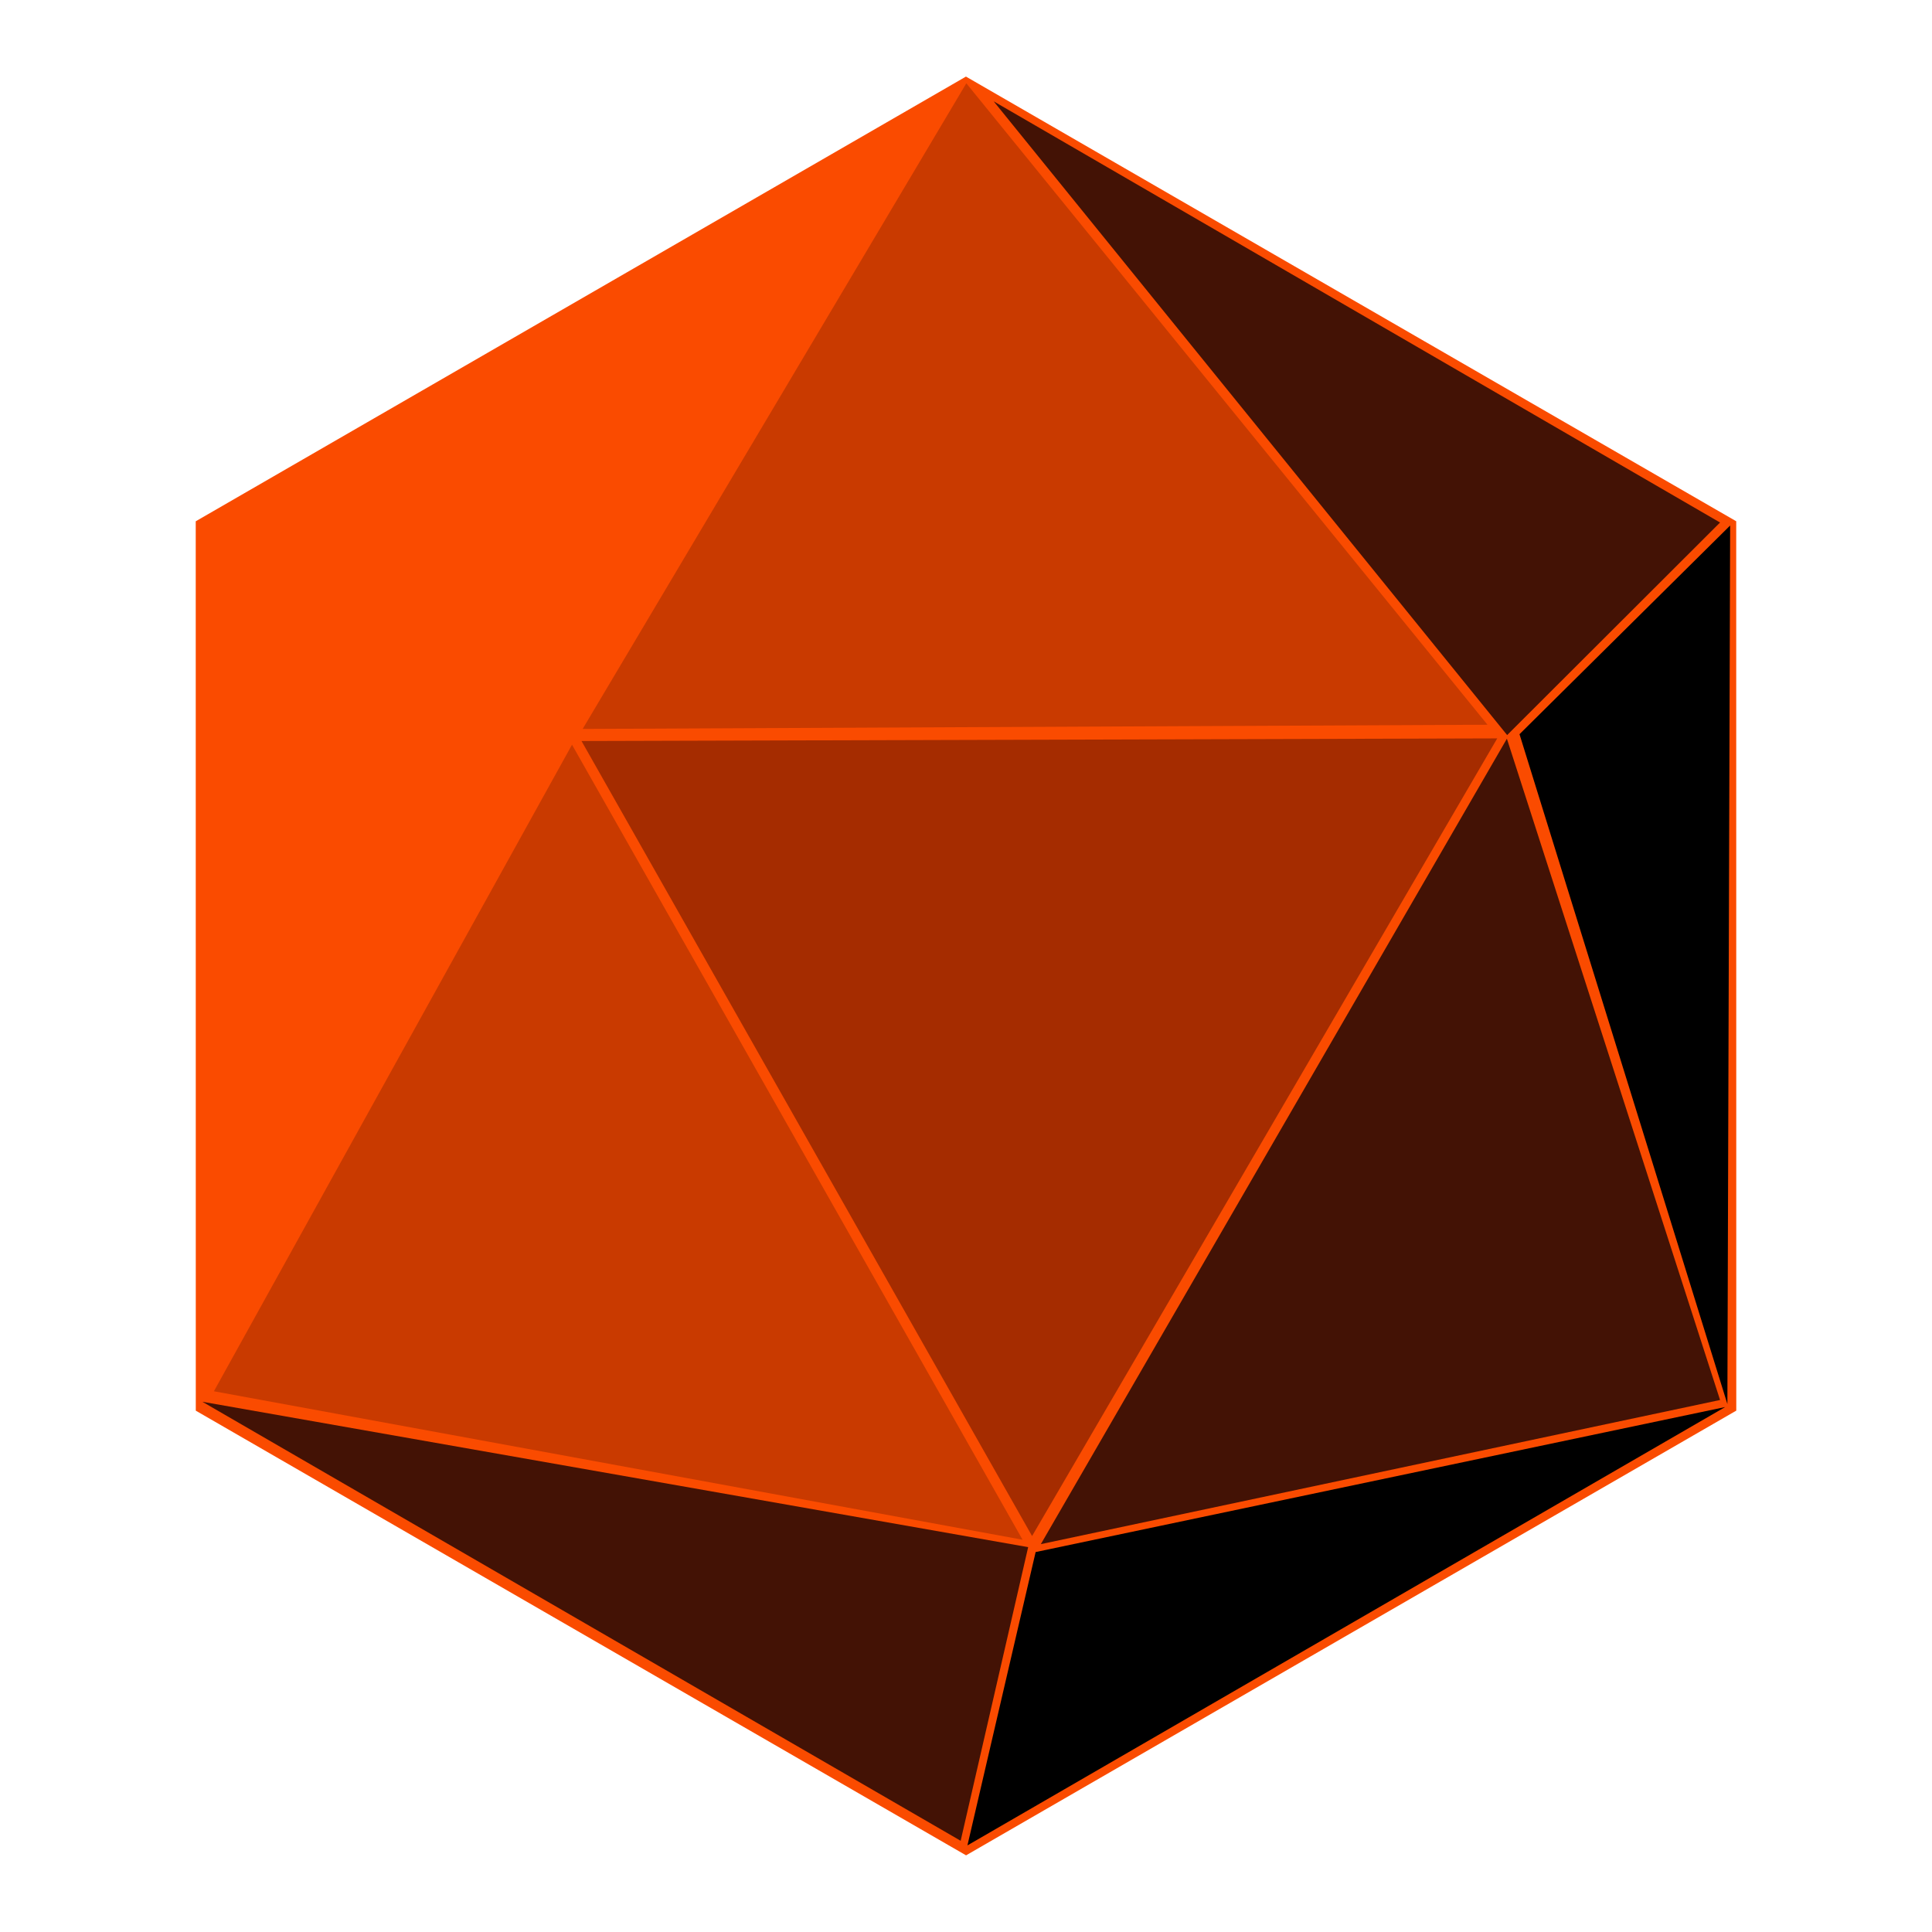
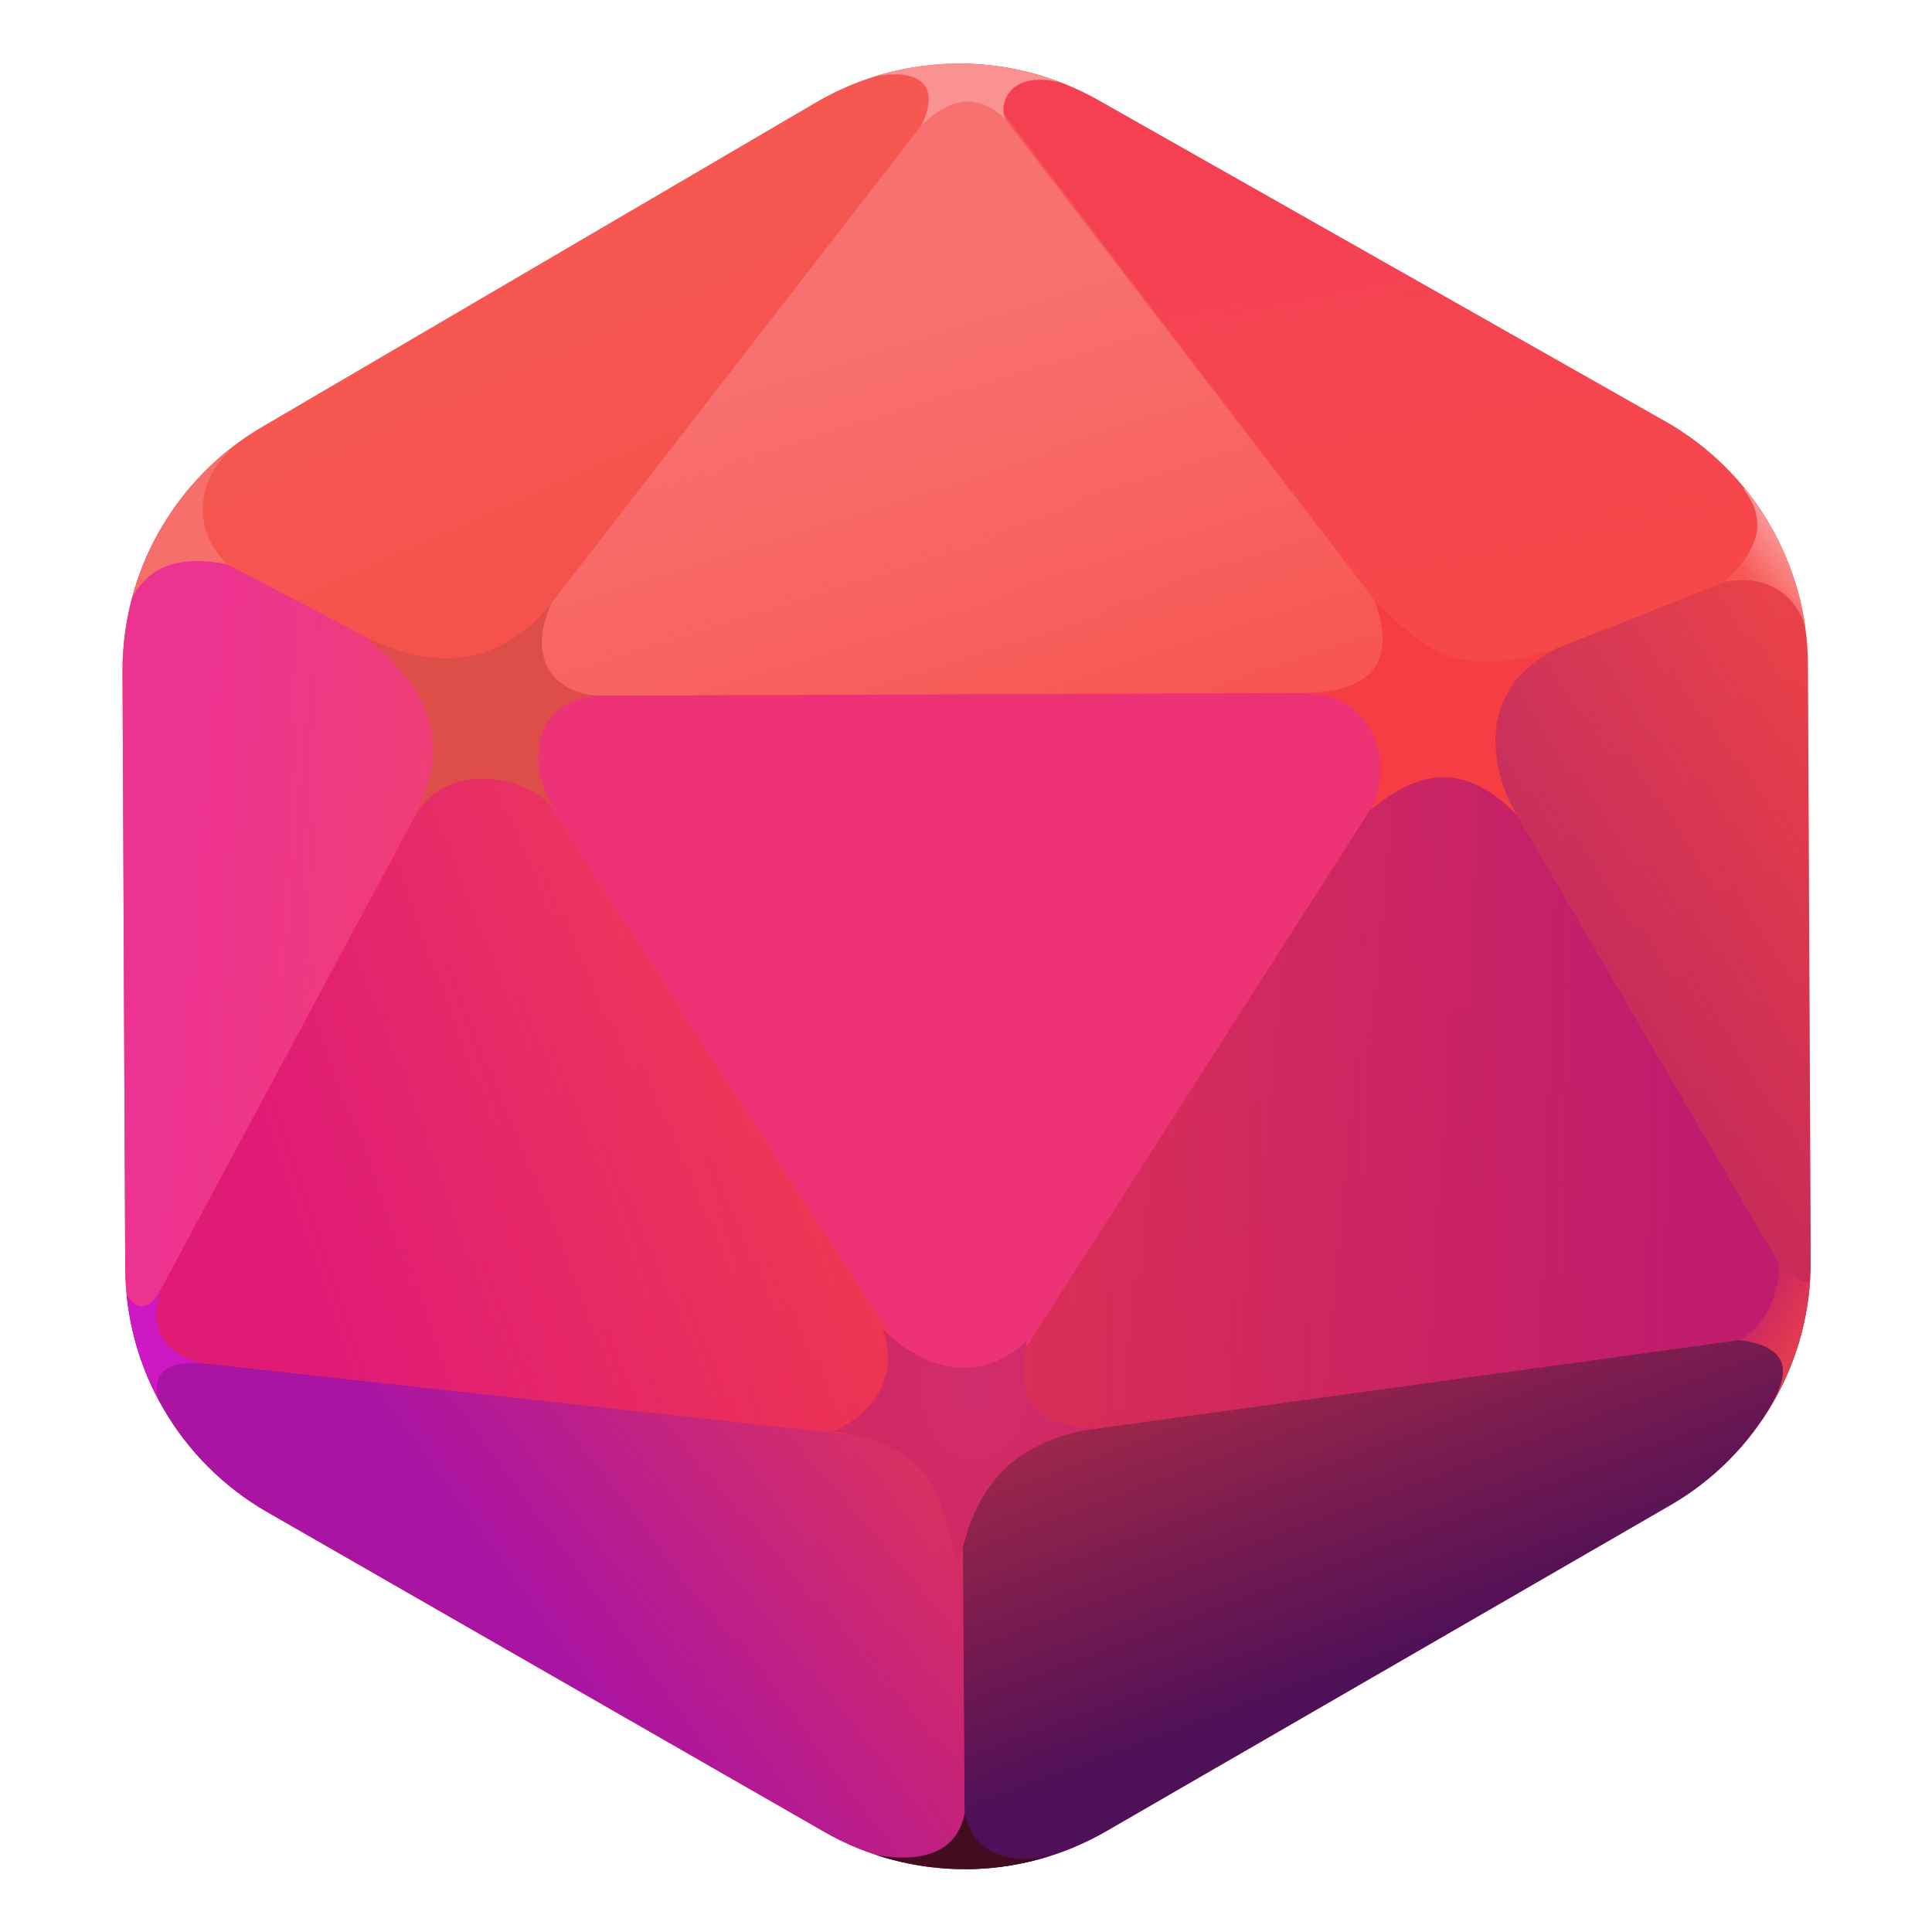
- <svg xmlns="http://www.w3.org/2000/svg" width="128" height="128" viewBox="0 0 33.867 33.867" version="1.1" id="svg1">
-   <defs id="defs1" />
-   <g id="layer1">
-     <g id="g1643" transform="matrix(0.6118397,0,0,0.6118397,362.9968,-146.0735)" style="display:inline;enable-background:new">
-       <path style="fill:#fa4b00;fill-opacity:1;stroke:none;stroke-width:1.8;stroke-dasharray:none;stroke-opacity:1" id="path89-7-8-7" d="m -73.755,68.316 -15.844,9.148 -15.844,-9.148 0,-18.296 15.844,-9.148 15.844,9.148 z" transform="matrix(0.6963288,-1.206201,1.206201,0.6963288,-574.589,117.1451)" />
-       <path style="fill:#a52c00;fill-opacity:1;stroke:#be0000;stroke-width:0;stroke-linejoin:round;stroke-dasharray:none;stroke-opacity:1" d="m -576.627,259.975 26.236,-0.075 -13.327,22.853 z" id="path1633-4-4" />
-       <path style="fill:#c93a00;fill-opacity:1;stroke:#be0000;stroke-width:0;stroke-linejoin:round;stroke-dasharray:none;stroke-opacity:1" d="m -550.67,259.509 -25.924,0.12 10.992,-18.498 z" id="path1634-5-4" />
-       <path style="fill:#c93a00;fill-opacity:1;stroke:#be0000;stroke-width:0;stroke-linejoin:round;stroke-dasharray:none;stroke-opacity:1" d="m -576.899,260.081 12.909,22.778 -23.169,-4.254 z" id="path1635-0-3" />
-       <path style="fill:#431205;fill-opacity:1;stroke:#be0000;stroke-width:0;stroke-linejoin:round;stroke-dasharray:none;stroke-opacity:1" d="m -544.007,278.855 -19.46,4.13 13.353,-23.076 z" id="path1636-36-0" />
-       <path style="fill:#000000;fill-opacity:1;stroke:#be0000;stroke-width:0;stroke-linejoin:round;stroke-dasharray:none;stroke-opacity:1" d="m -543.718,253.801 -0.079,25.17 -5.956,-19.191 z" id="path1639-6-6" />
-       <path style="fill:#431205;fill-opacity:1;stroke:#be0000;stroke-width:0;stroke-linejoin:round;stroke-dasharray:none;stroke-opacity:1" d="m -544.007,253.715 -6.1,6.09 -14.711,-18.157 z" id="path1640-3-8" />
-       <path style="fill:#431205;fill-opacity:1;stroke:#be0000;stroke-width:0;stroke-linejoin:round;stroke-dasharray:none;stroke-opacity:1" d="m -563.83,283.071 -1.934,8.413 -21.725,-12.578 z" id="path1641-2-8" />
-       <path style="fill:#000000;fill-opacity:1;stroke:#be0000;stroke-width:0;stroke-linejoin:round;stroke-dasharray:none;stroke-opacity:1" d="m -563.616,283.212 19.756,-4.155 -21.71,12.559 z" id="path1642-0-4" />
+ <svg xmlns="http://www.w3.org/2000/svg" height="128px" viewBox="0 0 128 128" width="128px">
+   <clipPath id="a">
+     <path d="m 8 4 h 112 v 120 h -112 z m 0 0" />
+   </clipPath>
+   <clipPath id="b">
+     <path d="m 110.664 99.723 l -37.371 21.598 c -5.785 3.348 -12.918 3.355 -18.715 0.027 l -36.867 -21.164 c -5.797 -3.328 -9.383 -9.492 -9.414 -16.176 l -0.18 -39.48 c -0.031 -6.684 3.5 -12.879 9.266 -16.258 l 36.684 -21.488 c 5.77 -3.379 12.898 -3.43 18.715 -0.133 l 37.555 21.273 c 5.812 3.293 9.414 9.441 9.445 16.121 l 0.18 39.48 c 0.031 6.676 -3.516 12.859 -9.297 16.199 z m 0 0" />
+   </clipPath>
+   <linearGradient id="c" gradientTransform="matrix(0.409876 -0.0955931 0.0955931 0.409876 54.81178 57.34241)" gradientUnits="userSpaceOnUse" x1="-37.559" x2="23.798" y1="-97.814" y2="224.695">
+     <stop offset="0" stop-color="#f65751" />
+     <stop offset="1" stop-color="#f5322c" />
+   </linearGradient>
+   <clipPath id="d">
+     <path d="m 31 4 h 65 v 43 h -65 z m 0 0" />
+   </clipPath>
+   <clipPath id="e">
+     <path d="m 110.664 99.723 l -37.371 21.598 c -5.785 3.348 -12.918 3.355 -18.715 0.027 l -36.867 -21.164 c -5.797 -3.328 -9.383 -9.492 -9.414 -16.176 l -0.18 -39.48 c -0.031 -6.684 3.5 -12.879 9.266 -16.258 l 36.684 -21.488 c 5.77 -3.379 12.898 -3.43 18.715 -0.133 l 37.555 21.273 c 5.812 3.293 9.414 9.441 9.445 16.121 l 0.18 39.48 c 0.031 6.676 -3.516 12.859 -9.297 16.199 z m 0 0" />
+   </clipPath>
+   <linearGradient id="f" gradientUnits="userSpaceOnUse" x1="63.771" x2="77.56" y1="17.588" y2="61.782">
+     <stop offset="0" stop-color="#f87171" />
+     <stop offset="1" stop-color="#f87171" stop-opacity="0" />
+   </linearGradient>
+   <clipPath id="g">
+     <path d="m 31 45 h 65 v 51 h -65 z m 0 0" />
+   </clipPath>
+   <clipPath id="h">
+     <path d="m 110.664 99.723 l -37.371 21.598 c -5.785 3.348 -12.918 3.355 -18.715 0.027 l -36.867 -21.164 c -5.797 -3.328 -9.383 -9.492 -9.414 -16.176 l -0.18 -39.48 c -0.031 -6.684 3.5 -12.879 9.266 -16.258 l 36.684 -21.488 c 5.77 -3.379 12.898 -3.43 18.715 -0.133 l 37.555 21.273 c 5.812 3.293 9.414 9.441 9.445 16.121 l 0.18 39.48 c 0.031 6.676 -3.516 12.859 -9.297 16.199 z m 0 0" />
+   </clipPath>
+   <clipPath id="i">
+     <path d="m 8 46 h 56 v 50 h -56 z m 0 0" />
+   </clipPath>
+   <clipPath id="j">
+     <path d="m 110.664 99.723 l -37.371 21.598 c -5.785 3.348 -12.918 3.355 -18.715 0.027 l -36.867 -21.164 c -5.797 -3.328 -9.383 -9.492 -9.414 -16.176 l -0.18 -39.48 c -0.031 -6.684 3.5 -12.879 9.266 -16.258 l 36.684 -21.488 c 5.77 -3.379 12.898 -3.43 18.715 -0.133 l 37.555 21.273 c 5.812 3.293 9.414 9.441 9.445 16.121 l 0.18 39.48 c 0.031 6.676 -3.516 12.859 -9.297 16.199 z m 0 0" />
+   </clipPath>
+   <linearGradient id="k" gradientUnits="userSpaceOnUse" x1="20.495" x2="71.196" y1="83.702" y2="66.555">
+     <stop offset="0" stop-color="#e01b76" />
+     <stop offset="1" stop-color="#e01b76" stop-opacity="0" />
+   </linearGradient>
+   <clipPath id="l">
+     <path d="m 63 45 h 57 v 51 h -57 z m 0 0" />
+   </clipPath>
+   <clipPath id="m">
+     <path d="m 110.664 99.723 l -37.371 21.598 c -5.785 3.348 -12.918 3.355 -18.715 0.027 l -36.867 -21.164 c -5.797 -3.328 -9.383 -9.492 -9.414 -16.176 l -0.18 -39.48 c -0.031 -6.684 3.5 -12.879 9.266 -16.258 l 36.684 -21.488 c 5.77 -3.379 12.898 -3.43 18.715 -0.133 l 37.555 21.273 c 5.812 3.293 9.414 9.441 9.445 16.121 l 0.18 39.48 c 0.031 6.676 -3.516 12.859 -9.297 16.199 z m 0 0" />
+   </clipPath>
+   <linearGradient id="n" gradientUnits="userSpaceOnUse" x1="111.324" x2="20.495" y1="82.995" y2="82.288">
+     <stop offset="0" stop-color="#c01c6d" />
+     <stop offset="1" stop-color="#c01c6d" stop-opacity="0" />
+   </linearGradient>
+   <clipPath id="o">
+     <path d="m 95 36 h 25 v 53 h -25 z m 0 0" />
+   </clipPath>
+   <clipPath id="p">
+     <path d="m 110.664 99.723 l -37.371 21.598 c -5.785 3.348 -12.918 3.355 -18.715 0.027 l -36.867 -21.164 c -5.797 -3.328 -9.383 -9.492 -9.414 -16.176 l -0.18 -39.48 c -0.031 -6.684 3.5 -12.879 9.266 -16.258 l 36.684 -21.488 c 5.77 -3.379 12.898 -3.43 18.715 -0.133 l 37.555 21.273 c 5.812 3.293 9.414 9.441 9.445 16.121 l 0.18 39.48 c 0.031 6.676 -3.516 12.859 -9.297 16.199 z m 0 0" />
+   </clipPath>
+   <linearGradient id="q" gradientUnits="userSpaceOnUse" x1="89.695" x2="135.553" y1="80.52" y2="53.282">
+     <stop offset="0" stop-color="#a51d6f" />
+     <stop offset="1" stop-color="#a51d6f" stop-opacity="0" />
+   </linearGradient>
+   <clipPath id="r">
+     <path d="m 63 88 h 57 v 36 h -57 z m 0 0" />
+   </clipPath>
+   <clipPath id="s">
+     <path d="m 110.664 99.723 l -37.371 21.598 c -5.785 3.348 -12.918 3.355 -18.715 0.027 l -36.867 -21.164 c -5.797 -3.328 -9.383 -9.492 -9.414 -16.176 l -0.18 -39.48 c -0.031 -6.684 3.5 -12.879 9.266 -16.258 l 36.684 -21.488 c 5.77 -3.379 12.898 -3.43 18.715 -0.133 l 37.555 21.273 c 5.812 3.293 9.414 9.441 9.445 16.121 l 0.18 39.48 c 0.031 6.676 -3.516 12.859 -9.297 16.199 z m 0 0" />
+   </clipPath>
+   <linearGradient id="t" gradientUnits="userSpaceOnUse" x1="91.978" x2="75.615" y1="110.523" y2="66.555">
+     <stop offset="0" stop-color="#4e1058" />
+     <stop offset="1" stop-color="#4e1058" stop-opacity="0" />
+   </linearGradient>
+   <clipPath id="u">
+     <path d="m 8 89 h 56 v 35 h -56 z m 0 0" />
+   </clipPath>
+   <clipPath id="v">
+     <path d="m 110.664 99.723 l -37.371 21.598 c -5.785 3.348 -12.918 3.355 -18.715 0.027 l -36.867 -21.164 c -5.797 -3.328 -9.383 -9.492 -9.414 -16.176 l -0.18 -39.48 c -0.031 -6.684 3.5 -12.879 9.266 -16.258 l 36.684 -21.488 c 5.77 -3.379 12.898 -3.43 18.715 -0.133 l 37.555 21.273 c 5.812 3.293 9.414 9.441 9.445 16.121 l 0.18 39.48 c 0.031 6.676 -3.516 12.859 -9.297 16.199 z m 0 0" />
+   </clipPath>
+   <linearGradient id="w" gradientUnits="userSpaceOnUse" x1="39.615" x2="74.024" y1="112.848" y2="88.062">
+     <stop offset="0" stop-color="#aa14a2" />
+     <stop offset="1" stop-color="#aa14a2" stop-opacity="0" />
+   </linearGradient>
+   <clipPath id="x">
+     <path d="m 8 33 h 24 v 57 h -24 z m 0 0" />
+   </clipPath>
+   <clipPath id="y">
+     <path d="m 110.664 99.723 l -37.371 21.598 c -5.785 3.348 -12.918 3.355 -18.715 0.027 l -36.867 -21.164 c -5.797 -3.328 -9.383 -9.492 -9.414 -16.176 l -0.18 -39.48 c -0.031 -6.684 3.5 -12.879 9.266 -16.258 l 36.684 -21.488 c 5.77 -3.379 12.898 -3.43 18.715 -0.133 l 37.555 21.273 c 5.812 3.293 9.414 9.441 9.445 16.121 l 0.18 39.48 c 0.031 6.676 -3.516 12.859 -9.297 16.199 z m 0 0" />
+   </clipPath>
+   <linearGradient id="z" gradientUnits="userSpaceOnUse" x1="12.495" x2="53.872" y1="58.246" y2="61.782">
+     <stop offset="0" stop-color="#ed3391" />
+     <stop offset="1" stop-color="#ed3391" stop-opacity="0" />
+   </linearGradient>
+   <clipPath id="A">
+     <path d="m 60 4 h 60 v 42 h -60 z m 0 0" />
+   </clipPath>
+   <clipPath id="B">
+     <path d="m 110.664 99.723 l -37.371 21.598 c -5.785 3.348 -12.918 3.355 -18.715 0.027 l -36.867 -21.164 c -5.797 -3.328 -9.383 -9.492 -9.414 -16.176 l -0.18 -39.48 c -0.031 -6.684 3.5 -12.879 9.266 -16.258 l 36.684 -21.488 c 5.77 -3.379 12.898 -3.43 18.715 -0.133 l 37.555 21.273 c 5.812 3.293 9.414 9.441 9.445 16.121 l 0.18 39.48 c 0.031 6.676 -3.516 12.859 -9.297 16.199 z m 0 0" />
+   </clipPath>
+   <linearGradient id="C" gradientUnits="userSpaceOnUse" x1="91.349" x2="99.311" y1="12.495" y2="51.964">
+     <stop offset="0" stop-color="#f54054" />
+     <stop offset="1" stop-color="#f54054" stop-opacity="0" />
+   </linearGradient>
+   <clipPath id="D">
+     <path d="m 55 88 h 18 v 16 h -18 z m 0 0" />
+   </clipPath>
+   <clipPath id="E">
+     <path d="m 110.664 99.723 l -37.371 21.598 c -5.785 3.348 -12.918 3.355 -18.715 0.027 l -36.867 -21.164 c -5.797 -3.328 -9.383 -9.492 -9.414 -16.176 l -0.18 -39.48 c -0.031 -6.684 3.5 -12.879 9.266 -16.258 l 36.684 -21.488 c 5.77 -3.379 12.898 -3.43 18.715 -0.133 l 37.555 21.273 c 5.812 3.293 9.414 9.441 9.445 16.121 l 0.18 39.48 c 0.031 6.676 -3.516 12.859 -9.297 16.199 z m 0 0" />
+   </clipPath>
+   <radialGradient id="F" cx="64.567" cy="263.573" gradientTransform="matrix(0 2.037129 -1.537457 0.00000145 469.7989 -39.43222)" gradientUnits="userSpaceOnUse" r="8.895">
+     <stop offset="0" stop-color="#d12c6c" />
+     <stop offset="1" stop-color="#cf275e" />
+   </radialGradient>
+   <clipPath id="G">
+     <path d="m 115 83 h 5 v 11 h -5 z m 0 0" />
+   </clipPath>
+   <clipPath id="H">
+     <path d="m 110.664 99.723 l -37.371 21.598 c -5.785 3.348 -12.918 3.355 -18.715 0.027 l -36.867 -21.164 c -5.797 -3.328 -9.383 -9.492 -9.414 -16.176 l -0.18 -39.48 c -0.031 -6.684 3.5 -12.879 9.266 -16.258 l 36.684 -21.488 c 5.77 -3.379 12.898 -3.43 18.715 -0.133 l 37.555 21.273 c 5.812 3.293 9.414 9.441 9.445 16.121 l 0.18 39.48 c 0.031 6.676 -3.516 12.859 -9.297 16.199 z m 0 0" />
+   </clipPath>
+   <linearGradient id="I" gradientUnits="userSpaceOnUse" x1="120.422" x2="115.194" y1="88.062" y2="85.043">
+     <stop offset="0" stop-color="#e73f4b" />
+     <stop offset="1" stop-color="#c11c6b" />
+   </linearGradient>
+   <clipPath id="J">
+     <path d="m 86 39 h 18 v 16 h -18 z m 0 0" />
+   </clipPath>
+   <clipPath id="K">
+     <path d="m 110.664 99.723 l -37.371 21.598 c -5.785 3.348 -12.918 3.355 -18.715 0.027 l -36.867 -21.164 c -5.797 -3.328 -9.383 -9.492 -9.414 -16.176 l -0.18 -39.48 c -0.031 -6.684 3.5 -12.879 9.266 -16.258 l 36.684 -21.488 c 5.77 -3.379 12.898 -3.43 18.715 -0.133 l 37.555 21.273 c 5.812 3.293 9.414 9.441 9.445 16.121 l 0.18 39.48 c 0.031 6.676 -3.516 12.859 -9.297 16.199 z m 0 0" />
+   </clipPath>
+   <clipPath id="L">
+     <path d="m 24 39 h 16 v 16 h -16 z m 0 0" />
+   </clipPath>
+   <clipPath id="M">
+     <path d="m 110.664 99.723 l -37.371 21.598 c -5.785 3.348 -12.918 3.355 -18.715 0.027 l -36.867 -21.164 c -5.797 -3.328 -9.383 -9.492 -9.414 -16.176 l -0.18 -39.48 c -0.031 -6.684 3.5 -12.879 9.266 -16.258 l 36.684 -21.488 c 5.77 -3.379 12.898 -3.43 18.715 -0.133 l 37.555 21.273 c 5.812 3.293 9.414 9.441 9.445 16.121 l 0.18 39.48 c 0.031 6.676 -3.516 12.859 -9.297 16.199 z m 0 0" />
+   </clipPath>
+   <clipPath id="N">
+     <path d="m 57 4 h 14 v 5 h -14 z m 0 0" />
+   </clipPath>
+   <clipPath id="O">
+     <path d="m 110.664 99.723 l -37.371 21.598 c -5.785 3.348 -12.918 3.355 -18.715 0.027 l -36.867 -21.164 c -5.797 -3.328 -9.383 -9.492 -9.414 -16.176 l -0.18 -39.48 c -0.031 -6.684 3.5 -12.879 9.266 -16.258 l 36.684 -21.488 c 5.77 -3.379 12.898 -3.43 18.715 -0.133 l 37.555 21.273 c 5.812 3.293 9.414 9.441 9.445 16.121 l 0.18 39.48 c 0.031 6.676 -3.516 12.859 -9.297 16.199 z m 0 0" />
+   </clipPath>
+   <clipPath id="P">
+     <path d="m 8 29 h 8 v 12 h -8 z m 0 0" />
+   </clipPath>
+   <clipPath id="Q">
+     <path d="m 110.664 99.723 l -37.371 21.598 c -5.785 3.348 -12.918 3.355 -18.715 0.027 l -36.867 -21.164 c -5.797 -3.328 -9.383 -9.492 -9.414 -16.176 l -0.18 -39.48 c -0.031 -6.684 3.5 -12.879 9.266 -16.258 l 36.684 -21.488 c 5.77 -3.379 12.898 -3.43 18.715 -0.133 l 37.555 21.273 c 5.812 3.293 9.414 9.441 9.445 16.121 l 0.18 39.48 c 0.031 6.676 -3.516 12.859 -9.297 16.199 z m 0 0" />
+   </clipPath>
+   <clipPath id="R">
+     <path d="m 114 32 h 6 v 11 h -6 z m 0 0" />
+   </clipPath>
+   <clipPath id="S">
+     <path d="m 110.664 99.723 l -37.371 21.598 c -5.785 3.348 -12.918 3.355 -18.715 0.027 l -36.867 -21.164 c -5.797 -3.328 -9.383 -9.492 -9.414 -16.176 l -0.18 -39.48 c -0.031 -6.684 3.5 -12.879 9.266 -16.258 l 36.684 -21.488 c 5.77 -3.379 12.898 -3.43 18.715 -0.133 l 37.555 21.273 c 5.812 3.293 9.414 9.441 9.445 16.121 l 0.18 39.48 c 0.031 6.676 -3.516 12.859 -9.297 16.199 z m 0 0" />
+   </clipPath>
+   <linearGradient id="T" gradientUnits="userSpaceOnUse" x1="115.744" x2="118.395" y1="38.438" y2="36.384">
+     <stop offset="0" stop-color="#f75753" />
+     <stop offset="1" stop-color="#fa9292" />
+   </linearGradient>
+   <clipPath id="U">
+     <path d="m 8 85 h 6 v 10 h -6 z m 0 0" />
+   </clipPath>
+   <clipPath id="V">
+     <path d="m 110.664 99.723 l -37.371 21.598 c -5.785 3.348 -12.918 3.355 -18.715 0.027 l -36.867 -21.164 c -5.797 -3.328 -9.383 -9.492 -9.414 -16.176 l -0.18 -39.48 c -0.031 -6.684 3.5 -12.879 9.266 -16.258 l 36.684 -21.488 c 5.77 -3.379 12.898 -3.43 18.715 -0.133 l 37.555 21.273 c 5.812 3.293 9.414 9.441 9.445 16.121 l 0.18 39.48 c 0.031 6.676 -3.516 12.859 -9.297 16.199 z m 0 0" />
+   </clipPath>
+   <clipPath id="W">
+     <path d="m 58 120 h 13 v 4 h -13 z m 0 0" />
+   </clipPath>
+   <clipPath id="X">
+     <path d="m 110.664 99.723 l -37.371 21.598 c -5.785 3.348 -12.918 3.355 -18.715 0.027 l -36.867 -21.164 c -5.797 -3.328 -9.383 -9.492 -9.414 -16.176 l -0.18 -39.48 c -0.031 -6.684 3.5 -12.879 9.266 -16.258 l 36.684 -21.488 c 5.77 -3.379 12.898 -3.43 18.715 -0.133 l 37.555 21.273 c 5.812 3.293 9.414 9.441 9.445 16.121 l 0.18 39.48 c 0.031 6.676 -3.516 12.859 -9.297 16.199 z m 0 0" />
+   </clipPath>
+   <g clip-path="url(#a)">
+     <g clip-path="url(#b)">
+       <path d="m 120.012 94.32 l -56.066 32.406 l -55.598 -31.922 l -0.281 -61.074 l 55.316 -32.406 l 56.348 31.922 z m 0 0" fill="url(#c)" />
+     </g>
+   </g>
+   <g clip-path="url(#d)">
+     <g clip-path="url(#e)">
+       <path d="m 64 4.496 l -32.25 41.629 l 64 -0.25 z m 0 0" fill="url(#f)" />
+     </g>
+   </g>
+   <g clip-path="url(#g)">
+     <g clip-path="url(#h)">
+       <path d="m 31.75 46.125 l 64 -0.25 l -32 50 z m 0 0" fill="#ed3376" />
+     </g>
+   </g>
+   <g clip-path="url(#i)">
+     <g clip-path="url(#j)">
+       <path d="m 63.75 95.875 l -32 -49.75 l -23.426 43.621 z m 0 0" fill="url(#k)" />
+     </g>
+   </g>
+   <g clip-path="url(#l)">
+     <g clip-path="url(#m)">
+       <path d="m 95.75 45.875 l 24.672 42.188 l -56.672 7.812 z m 0 0" fill="url(#n)" />
+     </g>
+   </g>
+   <g clip-path="url(#o)">
+     <g clip-path="url(#p)">
+       <path d="m 95.75 45.875 l 23.996 -9.492 l 0.676 51.68 z m 0 0" fill="url(#q)" />
+     </g>
+   </g>
+   <g clip-path="url(#r)">
+     <g clip-path="url(#s)">
+       <path d="m 63.75 95.875 l 0.195 30.852 l 56.066 -32.406 l 0.41 -6.258 z m 0 0" fill="url(#t)" />
+     </g>
+   </g>
+   <g clip-path="url(#u)">
+     <g clip-path="url(#v)">
+       <path d="m 63.75 95.875 l 0.195 30.852 l -63.945 -36.477 l 8.324 -0.504 z m 0 0" fill="url(#w)" />
+     </g>
+   </g>
+   <g clip-path="url(#x)">
+     <g clip-path="url(#y)">
+       <path d="m 31.75 46.125 l -23.426 43.621 l -0.258 -56.016 z m 0 0" fill="url(#z)" />
+     </g>
+   </g>
+   <g clip-path="url(#A)">
+     <g clip-path="url(#B)">
+       <path d="m 95.75 45.875 l -34.984 -45.875 l 63.641 34.383 z m 0 0" fill="url(#C)" />
+     </g>
+   </g>
+   <g clip-path="url(#D)">
+     <g clip-path="url(#E)">
+       <path d="m 58.48 88.062 c 0.992 2.633 -0.125 5.43 -3.309 6.777 c 7.602 0.941 7.035 5.512 8.387 8.832 c 0.941 -5.285 3.641 -8.309 9.402 -9.094 c -4.602 0.059 -5.758 -2.008 -4.898 -5.809 c -3.02 2.953 -6.684 2.125 -9.582 -0.707 z m 0 0" fill="url(#F)" />
+     </g>
+   </g>
+   <g clip-path="url(#G)">
+     <g clip-path="url(#H)">
+       <path d="m 117.707 83.414 c 0.562 1.5 -0.703 4.602 -2.512 5.367 c 4.32 0.535 2.824 3.105 1.957 4.66 c 3.004 -1.324 4.922 -5.551 8.195 -5.996 c -2.617 0.031 -5.469 -1.301 -4.98 -3.461 c -0.512 1.602 -1.016 1.043 -2.66 -0.57 z m 0 0" fill="url(#I)" />
+     </g>
+   </g>
+   <g clip-path="url(#J)">
+     <g clip-path="url(#K)">
+       <path d="m 91.039 39.734 c 1.074 2.852 1.117 6.156 -4.719 6.172 c 5.078 0 6.012 5.309 4.434 7.777 c 2.621 -2.094 5.777 -3.77 9.75 0.32 c -2.246 -3.844 -2.348 -9.082 3.41 -11.359 c -7.285 2.883 -9.738 0.156 -12.875 -2.91 z m 0 0" fill="#f63d43" />
+     </g>
+   </g>
+   <g clip-path="url(#L)">
+     <g clip-path="url(#M)">
+       <path d="m 36.562 39.914 c -1.812 3.887 0.348 6.191 3.395 6.18 c -4.656 0.016 -5.164 4.523 -3.254 7.492 c -2.035 -2.379 -7.27 -3.152 -9.277 0.59 c 2.551 -4.75 1.16 -8.508 -3.281 -12.031 c 4.738 2.48 9.246 1.859 12.418 -2.23 z m 0 0" fill="#de4e49" />
+     </g>
+   </g>
+   <g clip-path="url(#N)">
+     <g clip-path="url(#O)">
+       <path d="m 57.945 5.066 c 2.344 -0.461 4.59 0.125 3.113 3.227 c 2.023 -1.953 3.883 -2.074 5.578 -0.363 c -0.516 -0.91 0.133 -3.371 3.727 -2.434 l -2.426 -5.496 z m 0 0" fill="#fa9292" />
+     </g>
+   </g>
+   <g clip-path="url(#P)">
+     <g clip-path="url(#Q)">
+       <path d="m 15.242 29.891 c -2.207 1.895 -2.539 5.215 -0.191 7.492 c -2.801 -0.562 -5.504 -0.125 -6.555 2.867 c 1.145 -4.125 -2.191 -9.742 6.746 -10.359 z m 0 0" fill="#f76f6a" />
+     </g>
+   </g>
+   <g clip-path="url(#R)">
+     <g clip-path="url(#S)">
+       <path d="m 115.504 32.375 c 1.562 2.07 1.133 3.887 -1.211 6.168 c 2.797 -0.562 5.211 0.98 5.48 3.973 c 0.801 -4.348 4.672 -9.52 -4.27 -10.141 z m 0 0" fill="url(#T)" />
+     </g>
+   </g>
+   <g clip-path="url(#U)">
+     <g clip-path="url(#V)">
+       <path d="m 10.793 85.148 c -1.285 3.125 0.465 4.738 2.648 5.164 c -4.648 -0.312 -2.824 3.105 -1.957 4.656 c -3.004 -1.32 -4.922 -5.551 -8.195 -5.996 c 2.617 0.031 5.469 -1.301 4.98 -3.461 c 0.676 1.602 1.879 1.246 2.523 -0.363 z m 0 0" fill="#cd18c3" />
+     </g>
+   </g>
+   <g clip-path="url(#W)">
+     <g clip-path="url(#X)">
+       <path d="m 58 122.883 c 2.348 0.457 5.305 0.266 5.902 -2.707 c 0.656 2.617 2.867 3.559 6.461 2.621 l -2.426 5.496 z m 0 0" fill="#430d21" />
    </g>
  </g>
</svg>
